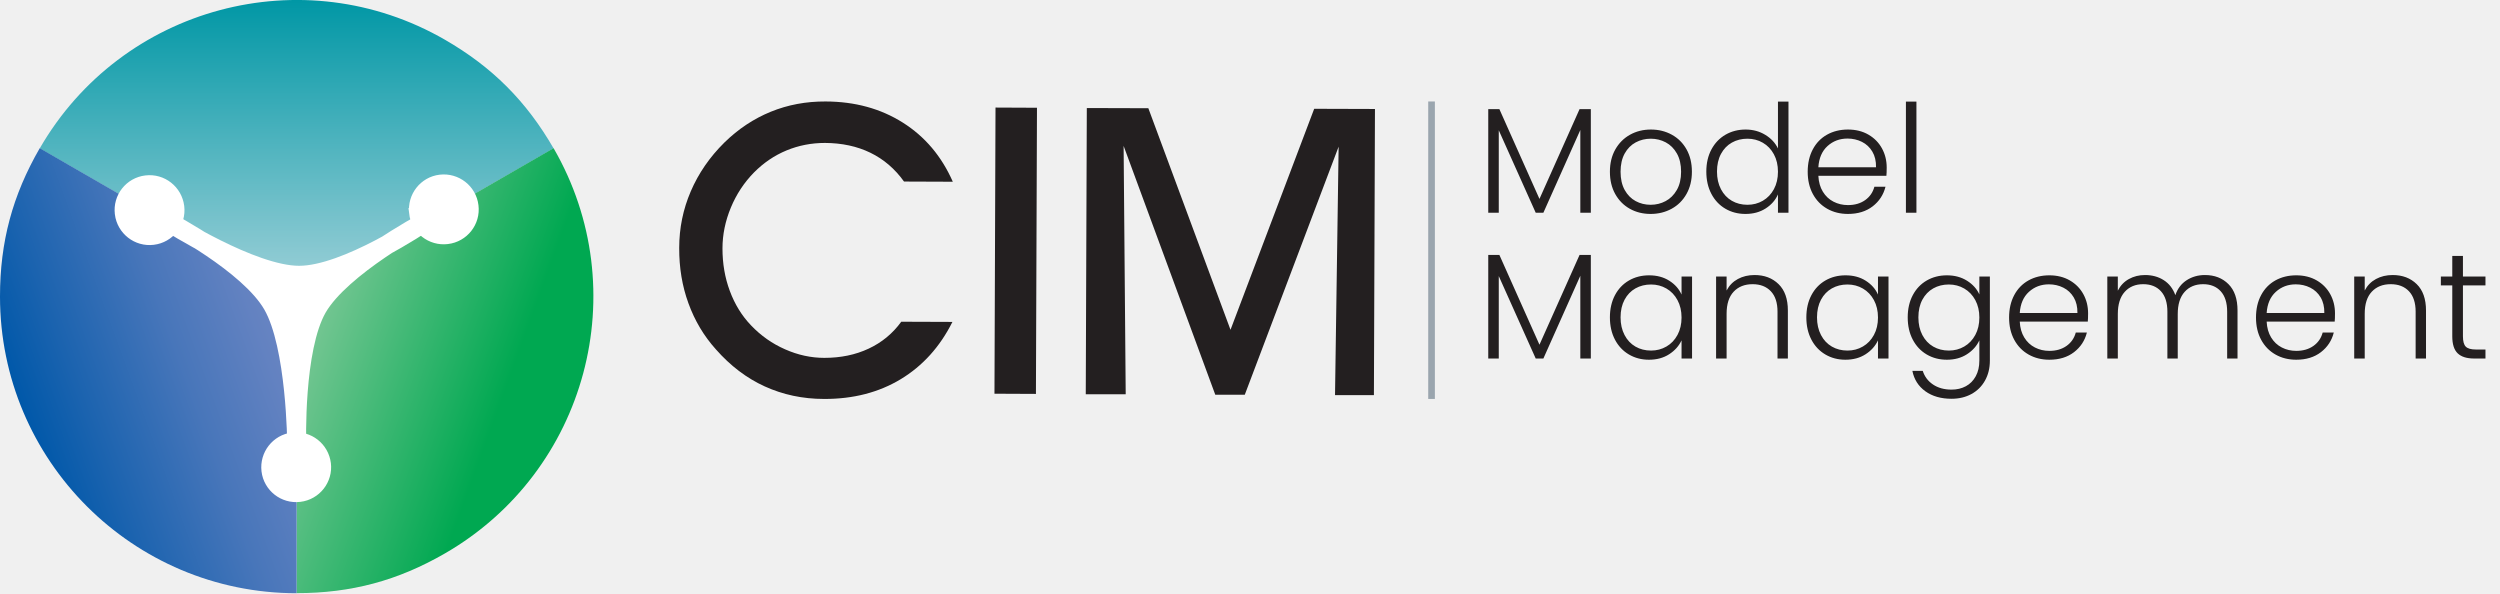
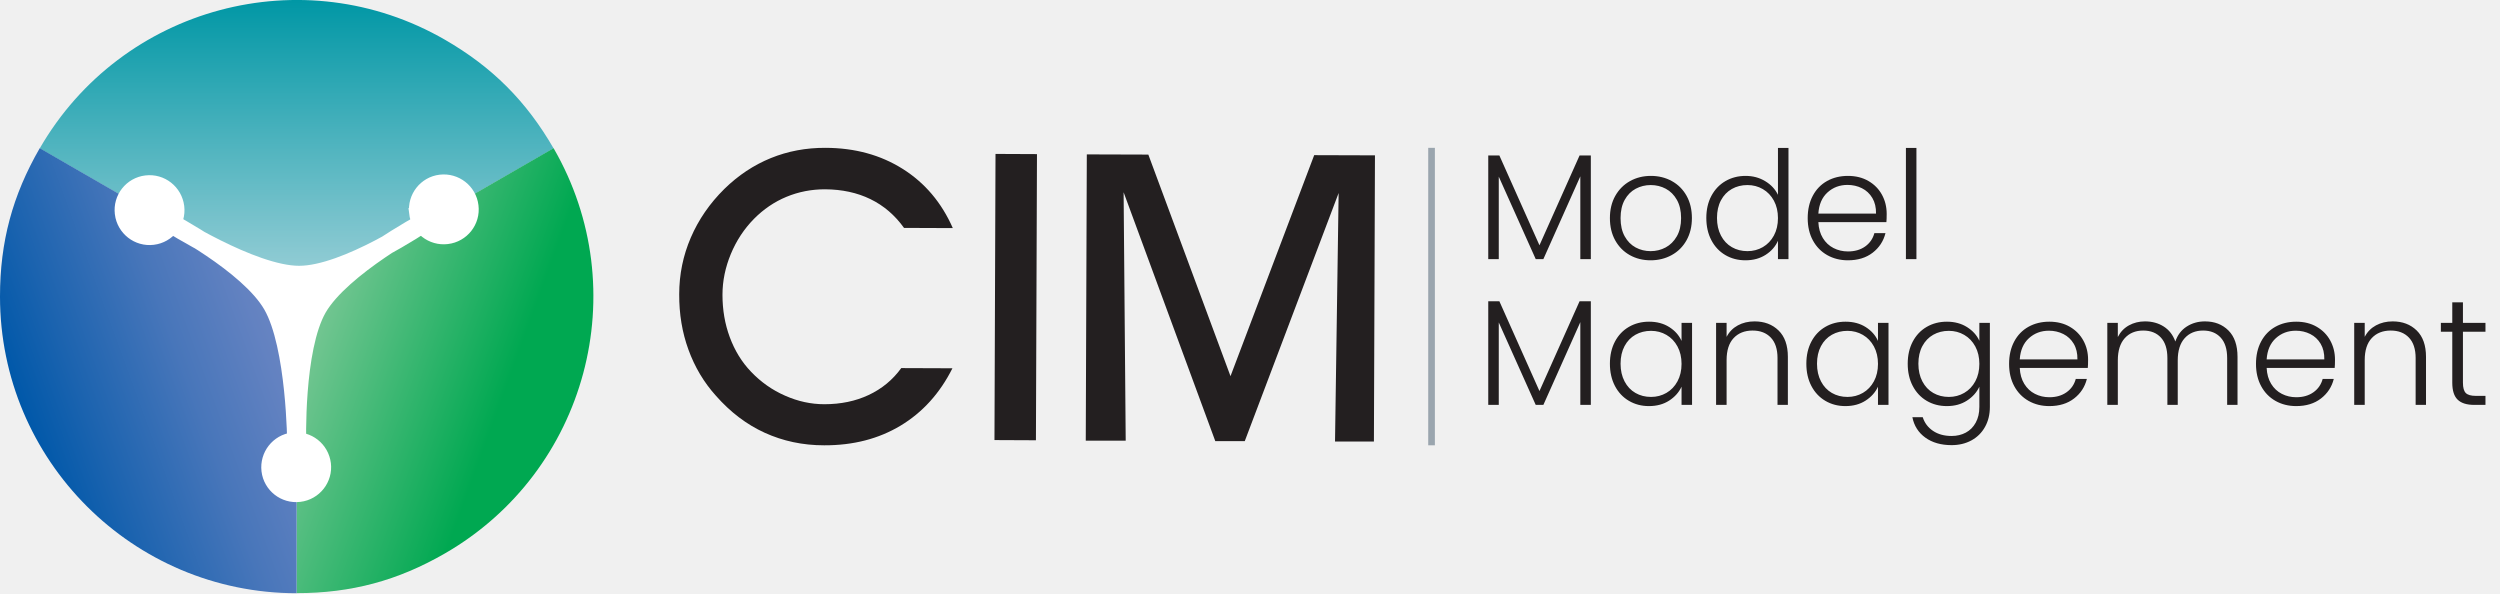
<svg xmlns="http://www.w3.org/2000/svg" viewBox="0 0 262.88 62.37">
  <defs>
    <style>.cls-1{fill:url(#linear-gradient);}.cls-1,.cls-2,.cls-3,.cls-4{stroke-width:0px;}.cls-2{fill:url(#linear-gradient-2);}.cls-3{fill:url(#linear-gradient-3);}.cls-5{stroke-width:2px;}.cls-5,.cls-6{fill:#fff;stroke:#fff;}.cls-4{fill:#231f20;}.cls-6{stroke-width:2.36px;}</style>
    <linearGradient id="linear-gradient" x1="31.2" y1="0" x2="31.2" y2="31.2" gradientUnits="userSpaceOnUse">
      <stop offset="0" stop-color="#0097a5" />
      <stop offset=".63" stop-color="#66bcc6" />
      <stop offset="1" stop-color="#a0d1d9" />
    </linearGradient>
    <linearGradient id="linear-gradient-2" x1="59.58" y1="44.39" x2="30.27" y2="33.72" gradientUnits="userSpaceOnUse">
      <stop offset=".23" stop-color="#00a851" />
      <stop offset="1" stop-color="#84ca9b" />
    </linearGradient>
    <linearGradient id="linear-gradient-3" x1="32.12" y1="33.72" x2="2.8" y2="44.4" gradientUnits="userSpaceOnUse">
      <stop offset="0" stop-color="#6e87c4" />
      <stop offset=".16" stop-color="#6382c1" />
      <stop offset=".44" stop-color="#4876ba" />
      <stop offset=".8" stop-color="#1b63af" />
      <stop offset="1" stop-color="#0058a9" />
    </linearGradient>
  </defs>
  <path class="cls-1" d="m31.2,31.2L4.18,15.6C12.79.68,31.87-4.43,46.79,4.18c4.97,2.87,8.55,6.45,11.42,11.42l-27.02,15.6Z" />
  <path class="cls-2" d="m31.19,31.18l27.02-15.6c8.62,14.92,3.5,34-11.42,42.61-4.97,2.87-9.86,4.18-15.6,4.18v-31.19Z" />
  <path class="cls-3" d="m31.19,31.18v31.2C13.96,62.37,0,48.41,0,31.18c0-5.74,1.31-10.63,4.18-15.6l27.02,15.6Z" />
  <path class="cls-5" d="m44.56,23.41s-8.12,5.54-13.11,5.54-13.68-5.58-13.68-5.58c0,0,8.39,4.35,10.89,8.68,2.49,4.32,2.54,14.64,2.54,14.64,0,0-.31-10,2.18-14.33,2.5-4.32,11.18-8.94,11.18-8.94Z" />
  <path class="cls-6" d="m28.67,49.43c-.16-1.37.81-2.61,2.17-2.78,1.37-.16,2.61.81,2.78,2.18.17,1.36-.81,2.61-2.18,2.77-1.36.17-2.61-.81-2.77-2.17Z" />
  <path class="cls-6" d="m13.25,22.39c-.17-1.37.81-2.61,2.17-2.77,1.37-.17,2.61.81,2.78,2.18.17,1.37-.81,2.61-2.17,2.77-1.37.17-2.61-.81-2.78-2.17Z" />
  <path class="cls-6" d="m44.2,22.31c-.16-1.37.81-2.61,2.17-2.77,1.36-.16,2.61.81,2.77,2.18.17,1.37-.81,2.61-2.18,2.77-1.36.17-2.61-.8-2.77-2.17Z" />
  <g fill="#231f20">
-     <path d="m100.15,33.85c-1.32,2.63-3.13,4.63-5.45,6.03-2.31,1.39-4.99,2.08-8.04,2.07-2.26,0-4.34-.45-6.25-1.32-1.91-.87-3.61-2.17-5.12-3.88-1.28-1.42-2.24-3.04-2.9-4.86-.66-1.81-.98-3.75-.97-5.82,0-2.09.41-4.08,1.22-5.96.81-1.88,1.98-3.59,3.53-5.12,1.46-1.43,3.09-2.51,4.88-3.24,1.79-.73,3.71-1.09,5.76-1.08,3.09.01,5.79.75,8.12,2.22,2.33,1.47,4.08,3.54,5.26,6.22l-5.13-.02c-.96-1.34-2.14-2.35-3.54-3.03-1.4-.68-2.99-1.02-4.77-1.03-1.42,0-2.77.26-4.05.79s-2.42,1.31-3.42,2.32c-1.04,1.06-1.85,2.29-2.43,3.69-.58,1.4-.88,2.83-.88,4.3,0,1.57.25,3.06.77,4.46.52,1.4,1.26,2.61,2.24,3.63,1.03,1.08,2.22,1.92,3.57,2.51,1.35.6,2.73.9,4.13.9,1.72,0,3.28-.32,4.66-.97,1.39-.65,2.53-1.59,3.43-2.83l5.37.02Z" />
-     <path d="m108.93,41.42l-4.36-.02.11-30.09,4.36.02-.11,30.09Z" />
-     <path d="m118.37,41.46h-4.2s.11-30.1.11-30.1l6.47.02,8.64,23.3,8.8-23.24,6.39.02-.11,30.09h-4.09s.38-26.13.38-26.13l-9.87,26.09h-3.1s-9.64-26.17-9.64-26.17l.22,26.12Z" />
+     <path d="m100.15 38.725c-1.32 2.63 -3.13 4.63 -5.45 6.03 -2.31 1.39 -4.99 2.08 -8.04 2.07 -2.26 0 -4.34 -0.45 -6.25 -1.32 -1.91 -0.87 -3.61 -2.17 -5.12 -3.88 -1.28 -1.42 -2.24 -3.04 -2.9 -4.86 -0.66 -1.81 -0.98 -3.75 -0.97 -5.82 0 -2.09 0.41 -4.08 1.22 -5.96 0.81 -1.88 1.98 -3.59 3.53 -5.12 1.46 -1.43 3.09 -2.51 4.88 -3.24 1.79 -0.73 3.71 -1.09 5.76 -1.08 3.09 0.01 5.79 0.75 8.12 2.22 2.33 1.47 4.08 3.54 5.26 6.22l-5.13 -0.02c-0.96 -1.34 -2.14 -2.35 -3.54 -3.03 -1.4 -0.68 -2.99 -1.02 -4.77 -1.03 -1.42 0 -2.77 0.26 -4.05 0.79s-2.42 1.31 -3.42 2.32c-1.04 1.06 -1.85 2.29 -2.43 3.69 -0.58 1.4 -0.88 2.83 -0.88 4.3 0 1.57 0.25 3.06 0.77 4.46 0.52 1.4 1.26 2.61 2.24 3.63 1.03 1.08 2.22 1.92 3.57 2.51 1.35 0.6 2.73 0.9 4.13 0.9 1.72 0 3.28 -0.32 4.66 -0.97 1.39 -0.65 2.53 -1.59 3.43 -2.83l5.37 0.02Z" />
+     <path d="m108.93 46.295l-4.36 -0.02 0.11 -30.09 4.36 0.02 -0.11 30.09Z" />
+     <path d="m118.37 46.335h-4.2s0.11 -30.1 0.11 -30.1l6.47 0.02 8.64 23.3 8.8 -23.24 6.39 0.02 -0.11 30.09h-4.09s0.38 -26.13 0.38 -26.13l-9.87 26.09h-3.1s-9.64 -26.17 -9.64 -26.17l0.22 26.12Z" />
  </g>
-   <rect x="150.18" y="10.67" width="0.7" height="31.28" fill="#9aa5ae" />
-   <path fill="#231f20" d="M167.279 11.474V22.37H166.174V13.669L162.289 22.37H161.484L157.599 13.7V22.37H156.493V11.474H157.662L161.878 20.917L166.095 11.474ZM169.285 18.059Q169.285 16.716 169.853 15.714Q170.422 14.711 171.401 14.166Q172.38 13.621 173.596 13.621Q174.812 13.621 175.799 14.166Q176.786 14.711 177.347 15.714Q177.907 16.716 177.907 18.059Q177.907 19.385 177.339 20.396Q176.77 21.407 175.775 21.952Q174.78 22.496 173.565 22.496Q172.349 22.496 171.377 21.952Q170.406 21.407 169.845 20.404Q169.285 19.401 169.285 18.059ZM176.77 18.059Q176.77 16.922 176.328 16.14Q175.886 15.358 175.16 14.971Q174.433 14.585 173.58 14.585Q172.728 14.585 172.001 14.971Q171.275 15.358 170.84 16.14Q170.406 16.922 170.406 18.059Q170.406 19.196 170.84 19.978Q171.275 20.759 171.993 21.146Q172.712 21.533 173.565 21.533Q174.417 21.533 175.144 21.146Q175.87 20.759 176.32 19.978Q176.77 19.196 176.77 18.059ZM183.561 13.621Q184.698 13.621 185.614 14.174Q186.53 14.727 186.956 15.611V10.684H188.062V22.37H186.956V20.443Q186.561 21.344 185.661 21.92Q184.761 22.496 183.545 22.496Q182.361 22.496 181.421 21.944Q180.481 21.391 179.952 20.38Q179.423 19.37 179.423 18.043Q179.423 16.716 179.96 15.714Q180.497 14.711 181.437 14.166Q182.376 13.621 183.561 13.621ZM183.75 14.585Q182.834 14.585 182.108 14.995Q181.382 15.406 180.963 16.187Q180.545 16.969 180.545 18.043Q180.545 19.101 180.963 19.899Q181.382 20.696 182.108 21.115Q182.834 21.533 183.75 21.533Q184.635 21.533 185.369 21.107Q186.103 20.68 186.53 19.891Q186.956 19.101 186.956 18.059Q186.956 17.017 186.53 16.227Q186.103 15.437 185.369 15.011Q184.635 14.585 183.75 14.585ZM198.358 18.485H191.204Q191.252 19.464 191.678 20.159Q192.104 20.854 192.799 21.209Q193.494 21.565 194.315 21.565Q195.389 21.565 196.123 21.043Q196.858 20.522 197.095 19.638H198.263Q197.947 20.901 196.913 21.699Q195.879 22.496 194.315 22.496Q193.099 22.496 192.136 21.952Q191.173 21.407 190.628 20.404Q190.083 19.401 190.083 18.059Q190.083 16.716 190.62 15.706Q191.157 14.695 192.12 14.158Q193.083 13.621 194.315 13.621Q195.547 13.621 196.471 14.158Q197.395 14.695 197.892 15.603Q198.39 16.511 198.39 17.617Q198.39 18.185 198.358 18.485ZM194.268 14.569Q193.036 14.569 192.167 15.358Q191.299 16.148 191.204 17.585H197.268Q197.284 16.622 196.881 15.943Q196.479 15.264 195.784 14.916Q195.089 14.569 194.268 14.569ZM201.516 10.684V22.37H200.411V10.684Z" />
-   <path fill="#231f20" d="M167.279 26.804V37.7H166.174V28.999L162.289 37.7H161.484L157.599 29.03V37.7H156.493V26.804H157.662L161.878 36.247L166.095 26.804ZM173.407 28.951Q174.638 28.951 175.531 29.52Q176.423 30.088 176.818 30.973V29.078H177.923V37.7H176.818V35.789Q176.407 36.674 175.515 37.25Q174.623 37.826 173.391 37.826Q172.222 37.826 171.283 37.274Q170.343 36.721 169.814 35.71Q169.285 34.7 169.285 33.373Q169.285 32.046 169.814 31.044Q170.343 30.041 171.283 29.496Q172.222 28.951 173.407 28.951ZM173.612 29.915Q172.696 29.915 171.97 30.325Q171.243 30.736 170.825 31.517Q170.406 32.299 170.406 33.373Q170.406 34.431 170.825 35.229Q171.243 36.026 171.97 36.445Q172.696 36.863 173.612 36.863Q174.496 36.863 175.231 36.437Q175.965 36.01 176.391 35.221Q176.818 34.431 176.818 33.389Q176.818 32.347 176.391 31.557Q175.965 30.767 175.231 30.341Q174.496 29.915 173.612 29.915ZM187.998 32.647V37.7H186.909V32.773Q186.909 31.367 186.206 30.625Q185.503 29.883 184.287 29.883Q183.04 29.883 182.297 30.673Q181.555 31.462 181.555 32.994V37.7H180.45V29.078H181.555V30.546Q181.966 29.757 182.74 29.338Q183.513 28.92 184.493 28.92Q186.04 28.92 187.019 29.875Q187.998 30.83 187.998 32.647ZM194.063 28.951Q195.294 28.951 196.187 29.52Q197.079 30.088 197.474 30.973V29.078H198.579V37.7H197.474V35.789Q197.063 36.674 196.171 37.25Q195.279 37.826 194.047 37.826Q192.878 37.826 191.938 37.274Q190.999 36.721 190.47 35.71Q189.941 34.7 189.941 33.373Q189.941 32.046 190.47 31.044Q190.999 30.041 191.938 29.496Q192.878 28.951 194.063 28.951ZM194.268 29.915Q193.352 29.915 192.625 30.325Q191.899 30.736 191.481 31.517Q191.062 32.299 191.062 33.373Q191.062 34.431 191.481 35.229Q191.899 36.026 192.625 36.445Q193.352 36.863 194.268 36.863Q195.152 36.863 195.886 36.437Q196.621 36.01 197.047 35.221Q197.474 34.431 197.474 33.389Q197.474 32.347 197.047 31.557Q196.621 30.767 195.886 30.341Q195.152 29.915 194.268 29.915ZM208.133 30.957V29.078H209.239V37.921Q209.239 39.105 208.725 40.021Q208.212 40.937 207.296 41.435Q206.38 41.932 205.212 41.932Q203.554 41.932 202.456 41.143Q201.358 40.353 201.09 38.995H202.18Q202.464 39.895 203.261 40.432Q204.059 40.969 205.212 40.969Q206.049 40.969 206.712 40.614Q207.375 40.258 207.754 39.563Q208.133 38.869 208.133 37.921V35.789Q207.723 36.674 206.83 37.25Q205.938 37.826 204.722 37.826Q203.538 37.826 202.598 37.274Q201.658 36.721 201.129 35.71Q200.6 34.7 200.6 33.373Q200.6 32.046 201.129 31.044Q201.658 30.041 202.598 29.496Q203.538 28.951 204.722 28.951Q205.938 28.951 206.838 29.52Q207.738 30.088 208.133 30.957ZM204.927 29.915Q204.011 29.915 203.285 30.325Q202.559 30.736 202.14 31.517Q201.722 32.299 201.722 33.373Q201.722 34.431 202.14 35.229Q202.559 36.026 203.285 36.445Q204.011 36.863 204.927 36.863Q205.812 36.863 206.546 36.437Q207.28 36.01 207.707 35.221Q208.133 34.431 208.133 33.389Q208.133 32.347 207.707 31.557Q207.28 30.767 206.546 30.341Q205.812 29.915 204.927 29.915ZM219.535 33.815H212.381Q212.429 34.794 212.855 35.489Q213.281 36.184 213.976 36.539Q214.671 36.895 215.492 36.895Q216.566 36.895 217.3 36.373Q218.035 35.852 218.272 34.968H219.44Q219.124 36.231 218.09 37.029Q217.056 37.826 215.492 37.826Q214.276 37.826 213.313 37.282Q212.35 36.737 211.805 35.734Q211.26 34.731 211.26 33.389Q211.26 32.046 211.797 31.036Q212.334 30.025 213.297 29.488Q214.26 28.951 215.492 28.951Q216.724 28.951 217.648 29.488Q218.572 30.025 219.069 30.933Q219.567 31.841 219.567 32.947Q219.567 33.515 219.535 33.815ZM215.445 29.899Q214.213 29.899 213.345 30.688Q212.476 31.478 212.381 32.915H218.445Q218.461 31.952 218.058 31.273Q217.656 30.594 216.961 30.246Q216.266 29.899 215.445 29.899ZM235.28 32.647V37.7H234.19V32.773Q234.19 31.367 233.511 30.625Q232.832 29.883 231.663 29.883Q230.447 29.883 229.721 30.688Q228.994 31.494 228.994 33.026V37.7H227.905V32.773Q227.905 31.367 227.226 30.625Q226.547 29.883 225.362 29.883Q224.146 29.883 223.42 30.688Q222.693 31.494 222.693 33.026V37.7H221.588V29.078H222.693V30.562Q223.104 29.757 223.862 29.338Q224.62 28.92 225.552 28.92Q226.673 28.92 227.518 29.457Q228.363 29.994 228.742 31.036Q229.089 30.009 229.934 29.464Q230.779 28.92 231.853 28.92Q233.369 28.92 234.324 29.875Q235.28 30.83 235.28 32.647ZM245.497 33.815H238.343Q238.391 34.794 238.817 35.489Q239.243 36.184 239.938 36.539Q240.633 36.895 241.454 36.895Q242.528 36.895 243.262 36.373Q243.997 35.852 244.234 34.968H245.402Q245.086 36.231 244.052 37.029Q243.018 37.826 241.454 37.826Q240.238 37.826 239.275 37.282Q238.312 36.737 237.767 35.734Q237.222 34.731 237.222 33.389Q237.222 32.046 237.759 31.036Q238.296 30.025 239.259 29.488Q240.223 28.951 241.454 28.951Q242.686 28.951 243.61 29.488Q244.534 30.025 245.031 30.933Q245.529 31.841 245.529 32.947Q245.529 33.515 245.497 33.815ZM241.407 29.899Q240.175 29.899 239.307 30.688Q238.438 31.478 238.343 32.915H244.407Q244.423 31.952 244.021 31.273Q243.618 30.594 242.923 30.246Q242.228 29.899 241.407 29.899ZM255.099 32.647V37.7H254.009V32.773Q254.009 31.367 253.306 30.625Q252.603 29.883 251.387 29.883Q250.14 29.883 249.398 30.673Q248.655 31.462 248.655 32.994V37.7H247.55V29.078H248.655V30.546Q249.066 29.757 249.84 29.338Q250.614 28.92 251.593 28.92Q253.14 28.92 254.119 29.875Q255.099 30.83 255.099 32.647ZM258.983 30.009V35.363Q258.983 36.152 259.283 36.452Q259.584 36.752 260.342 36.752H261.352V37.7H260.168Q258.999 37.7 258.431 37.155Q257.862 36.61 257.862 35.363V30.009H256.662V29.078H257.862V26.914H258.983V29.078H261.352V30.009Z" />
+   <rect x="150.18" y="15.545" width="0.7" height="31.28" fill="#9aa5ae" />
+   <path fill="#231f20" d="M167.279 16.349V27.245H166.174V18.544L162.289 27.245H161.484L157.599 18.575V27.245H156.493V16.349H157.662L161.878 25.792L166.095 16.349ZM169.285 22.934Q169.285 21.591 169.853 20.589Q170.422 19.586 171.401 19.041Q172.38 18.496 173.596 18.496Q174.812 18.496 175.799 19.041Q176.786 19.586 177.347 20.589Q177.907 21.591 177.907 22.934Q177.907 24.26 177.339 25.271Q176.77 26.282 175.775 26.826Q174.78 27.371 173.565 27.371Q172.349 27.371 171.377 26.826Q170.406 26.282 169.845 25.279Q169.285 24.276 169.285 22.934ZM176.77 22.934Q176.77 21.797 176.328 21.015Q175.886 20.233 175.16 19.846Q174.433 19.459 173.58 19.459Q172.727 19.459 172.001 19.846Q171.275 20.233 170.84 21.015Q170.406 21.797 170.406 22.934Q170.406 24.071 170.84 24.852Q171.275 25.634 171.993 26.021Q172.712 26.408 173.565 26.408Q174.417 26.408 175.144 26.021Q175.87 25.634 176.32 24.852Q176.77 24.071 176.77 22.934ZM183.561 18.496Q184.698 18.496 185.614 19.049Q186.53 19.602 186.956 20.486V15.559H188.062V27.245H186.956V25.318Q186.561 26.218 185.661 26.795Q184.761 27.371 183.545 27.371Q182.361 27.371 181.421 26.819Q180.481 26.266 179.952 25.255Q179.423 24.244 179.423 22.918Q179.423 21.591 179.96 20.589Q180.497 19.586 181.437 19.041Q182.376 18.496 183.561 18.496ZM183.75 19.459Q182.834 19.459 182.108 19.87Q181.381 20.281 180.963 21.062Q180.545 21.844 180.545 22.918Q180.545 23.976 180.963 24.774Q181.381 25.571 182.108 25.989Q182.834 26.408 183.75 26.408Q184.635 26.408 185.369 25.982Q186.103 25.555 186.53 24.766Q186.956 23.976 186.956 22.934Q186.956 21.892 186.53 21.102Q186.103 20.312 185.369 19.886Q184.635 19.459 183.75 19.459ZM198.358 23.36H191.204Q191.251 24.339 191.678 25.034Q192.104 25.729 192.799 26.084Q193.494 26.44 194.315 26.44Q195.389 26.44 196.123 25.919Q196.858 25.397 197.095 24.513H198.263Q197.947 25.776 196.913 26.574Q195.879 27.371 194.315 27.371Q193.099 27.371 192.136 26.826Q191.173 26.282 190.628 25.279Q190.083 24.276 190.083 22.934Q190.083 21.591 190.62 20.581Q191.157 19.57 192.12 19.033Q193.083 18.496 194.315 18.496Q195.547 18.496 196.471 19.033Q197.395 19.57 197.892 20.478Q198.389 21.386 198.389 22.492Q198.389 23.06 198.358 23.36ZM194.268 19.444Q193.036 19.444 192.167 20.233Q191.299 21.023 191.204 22.46H197.268Q197.284 21.497 196.881 20.818Q196.479 20.139 195.784 19.791Q195.089 19.444 194.268 19.444ZM201.516 15.559V27.245H200.411V15.559Z" />
+   <path fill="#231f20" d="M167.279 31.678V42.575H166.174V33.874L162.289 42.575H161.484L157.599 33.905V42.575H156.493V31.678H157.662L161.878 41.122L166.095 31.678ZM173.407 33.826Q174.638 33.826 175.531 34.395Q176.423 34.963 176.818 35.848V33.953H177.923V42.575H176.818V40.664Q176.407 41.548 175.515 42.125Q174.623 42.701 173.391 42.701Q172.222 42.701 171.283 42.149Q170.343 41.596 169.814 40.585Q169.285 39.575 169.285 38.248Q169.285 36.922 169.814 35.919Q170.343 34.916 171.283 34.371Q172.222 33.826 173.407 33.826ZM173.612 34.789Q172.696 34.789 171.97 35.2Q171.243 35.611 170.825 36.392Q170.406 37.174 170.406 38.248Q170.406 39.306 170.825 40.104Q171.243 40.901 171.97 41.319Q172.696 41.738 173.612 41.738Q174.496 41.738 175.231 41.312Q175.965 40.885 176.391 40.096Q176.818 39.306 176.818 38.264Q176.818 37.221 176.391 36.432Q175.965 35.642 175.231 35.216Q174.496 34.789 173.612 34.789ZM187.998 37.522V42.575H186.909V37.648Q186.909 36.242 186.206 35.5Q185.503 34.758 184.287 34.758Q183.04 34.758 182.298 35.548Q181.555 36.337 181.555 37.869V42.575H180.45V33.953H181.555V35.421Q181.966 34.632 182.74 34.213Q183.513 33.795 184.493 33.795Q186.04 33.795 187.019 34.75Q187.998 35.706 187.998 37.522ZM194.062 33.826Q195.294 33.826 196.186 34.395Q197.079 34.963 197.474 35.848V33.953H198.579V42.575H197.474V40.664Q197.063 41.548 196.171 42.125Q195.279 42.701 194.047 42.701Q192.878 42.701 191.939 42.149Q190.999 41.596 190.47 40.585Q189.941 39.575 189.941 38.248Q189.941 36.922 190.47 35.919Q190.999 34.916 191.939 34.371Q192.878 33.826 194.062 33.826ZM194.268 34.789Q193.352 34.789 192.625 35.2Q191.899 35.611 191.481 36.392Q191.062 37.174 191.062 38.248Q191.062 39.306 191.481 40.104Q191.899 40.901 192.625 41.319Q193.352 41.738 194.268 41.738Q195.152 41.738 195.887 41.312Q196.621 40.885 197.047 40.096Q197.474 39.306 197.474 38.264Q197.474 37.221 197.047 36.432Q196.621 35.642 195.887 35.216Q195.152 34.789 194.268 34.789ZM208.133 35.832V33.953H209.239V42.796Q209.239 43.98 208.725 44.896Q208.212 45.812 207.296 46.31Q206.38 46.807 205.212 46.807Q203.554 46.807 202.456 46.018Q201.358 45.228 201.09 43.87H202.18Q202.464 44.77 203.261 45.307Q204.059 45.844 205.212 45.844Q206.049 45.844 206.712 45.489Q207.375 45.133 207.754 44.438Q208.133 43.744 208.133 42.796V40.664Q207.723 41.548 206.83 42.125Q205.938 42.701 204.722 42.701Q203.538 42.701 202.598 42.149Q201.659 41.596 201.129 40.585Q200.6 39.575 200.6 38.248Q200.6 36.922 201.129 35.919Q201.659 34.916 202.598 34.371Q203.538 33.826 204.722 33.826Q205.938 33.826 206.838 34.395Q207.738 34.963 208.133 35.832ZM204.927 34.789Q204.012 34.789 203.285 35.2Q202.559 35.611 202.14 36.392Q201.722 37.174 201.722 38.248Q201.722 39.306 202.14 40.104Q202.559 40.901 203.285 41.319Q204.012 41.738 204.927 41.738Q205.812 41.738 206.546 41.312Q207.28 40.885 207.707 40.096Q208.133 39.306 208.133 38.264Q208.133 37.221 207.707 36.432Q207.28 35.642 206.546 35.216Q205.812 34.789 204.927 34.789ZM219.535 38.69H212.381Q212.429 39.669 212.855 40.364Q213.281 41.059 213.976 41.414Q214.671 41.77 215.492 41.77Q216.566 41.77 217.3 41.248Q218.035 40.727 218.272 39.843H219.44Q219.124 41.106 218.09 41.904Q217.056 42.701 215.492 42.701Q214.276 42.701 213.313 42.157Q212.35 41.612 211.805 40.609Q211.26 39.606 211.26 38.264Q211.26 36.922 211.797 35.911Q212.334 34.9 213.297 34.363Q214.261 33.826 215.492 33.826Q216.724 33.826 217.648 34.363Q218.572 34.9 219.069 35.808Q219.567 36.716 219.567 37.822Q219.567 38.39 219.535 38.69ZM215.445 34.774Q214.213 34.774 213.345 35.563Q212.476 36.353 212.381 37.79H218.445Q218.461 36.827 218.059 36.148Q217.656 35.469 216.961 35.121Q216.266 34.774 215.445 34.774ZM235.28 37.522V42.575H234.19V37.648Q234.19 36.242 233.511 35.5Q232.832 34.758 231.663 34.758Q230.447 34.758 229.721 35.563Q228.994 36.369 228.994 37.901V42.575H227.905V37.648Q227.905 36.242 227.226 35.5Q226.547 34.758 225.362 34.758Q224.146 34.758 223.42 35.563Q222.693 36.369 222.693 37.901V42.575H221.588V33.953H222.693V35.437Q223.104 34.632 223.862 34.213Q224.62 33.795 225.552 33.795Q226.673 33.795 227.518 34.332Q228.363 34.868 228.742 35.911Q229.089 34.884 229.934 34.34Q230.779 33.795 231.853 33.795Q233.369 33.795 234.324 34.75Q235.28 35.706 235.28 37.522ZM245.497 38.69H238.343Q238.391 39.669 238.817 40.364Q239.243 41.059 239.938 41.414Q240.633 41.77 241.454 41.77Q242.528 41.77 243.262 41.248Q243.997 40.727 244.234 39.843H245.402Q245.087 41.106 244.052 41.904Q243.018 42.701 241.454 42.701Q240.238 42.701 239.275 42.157Q238.312 41.612 237.767 40.609Q237.222 39.606 237.222 38.264Q237.222 36.922 237.759 35.911Q238.296 34.9 239.259 34.363Q240.222 33.826 241.454 33.826Q242.686 33.826 243.61 34.363Q244.534 34.9 245.031 35.808Q245.529 36.716 245.529 37.822Q245.529 38.39 245.497 38.69ZM241.407 34.774Q240.175 34.774 239.307 35.563Q238.438 36.353 238.343 37.79H244.407Q244.423 36.827 244.02 36.148Q243.618 35.469 242.923 35.121Q242.228 34.774 241.407 34.774ZM255.099 37.522V42.575H254.009V37.648Q254.009 36.242 253.306 35.5Q252.603 34.758 251.387 34.758Q250.14 34.758 249.398 35.548Q248.655 36.337 248.655 37.869V42.575H247.55V33.953H248.655V35.421Q249.066 34.632 249.84 34.213Q250.614 33.795 251.593 33.795Q253.14 33.795 254.119 34.75Q255.099 35.706 255.099 37.522ZM258.983 34.884V40.238Q258.983 41.027 259.284 41.327Q259.584 41.627 260.341 41.627H261.352V42.575H260.168Q258.999 42.575 258.431 42.03Q257.862 41.485 257.862 40.238V34.884H256.662V33.953H257.862V31.789H258.983V33.953H261.352V34.884Z" />
</svg>
